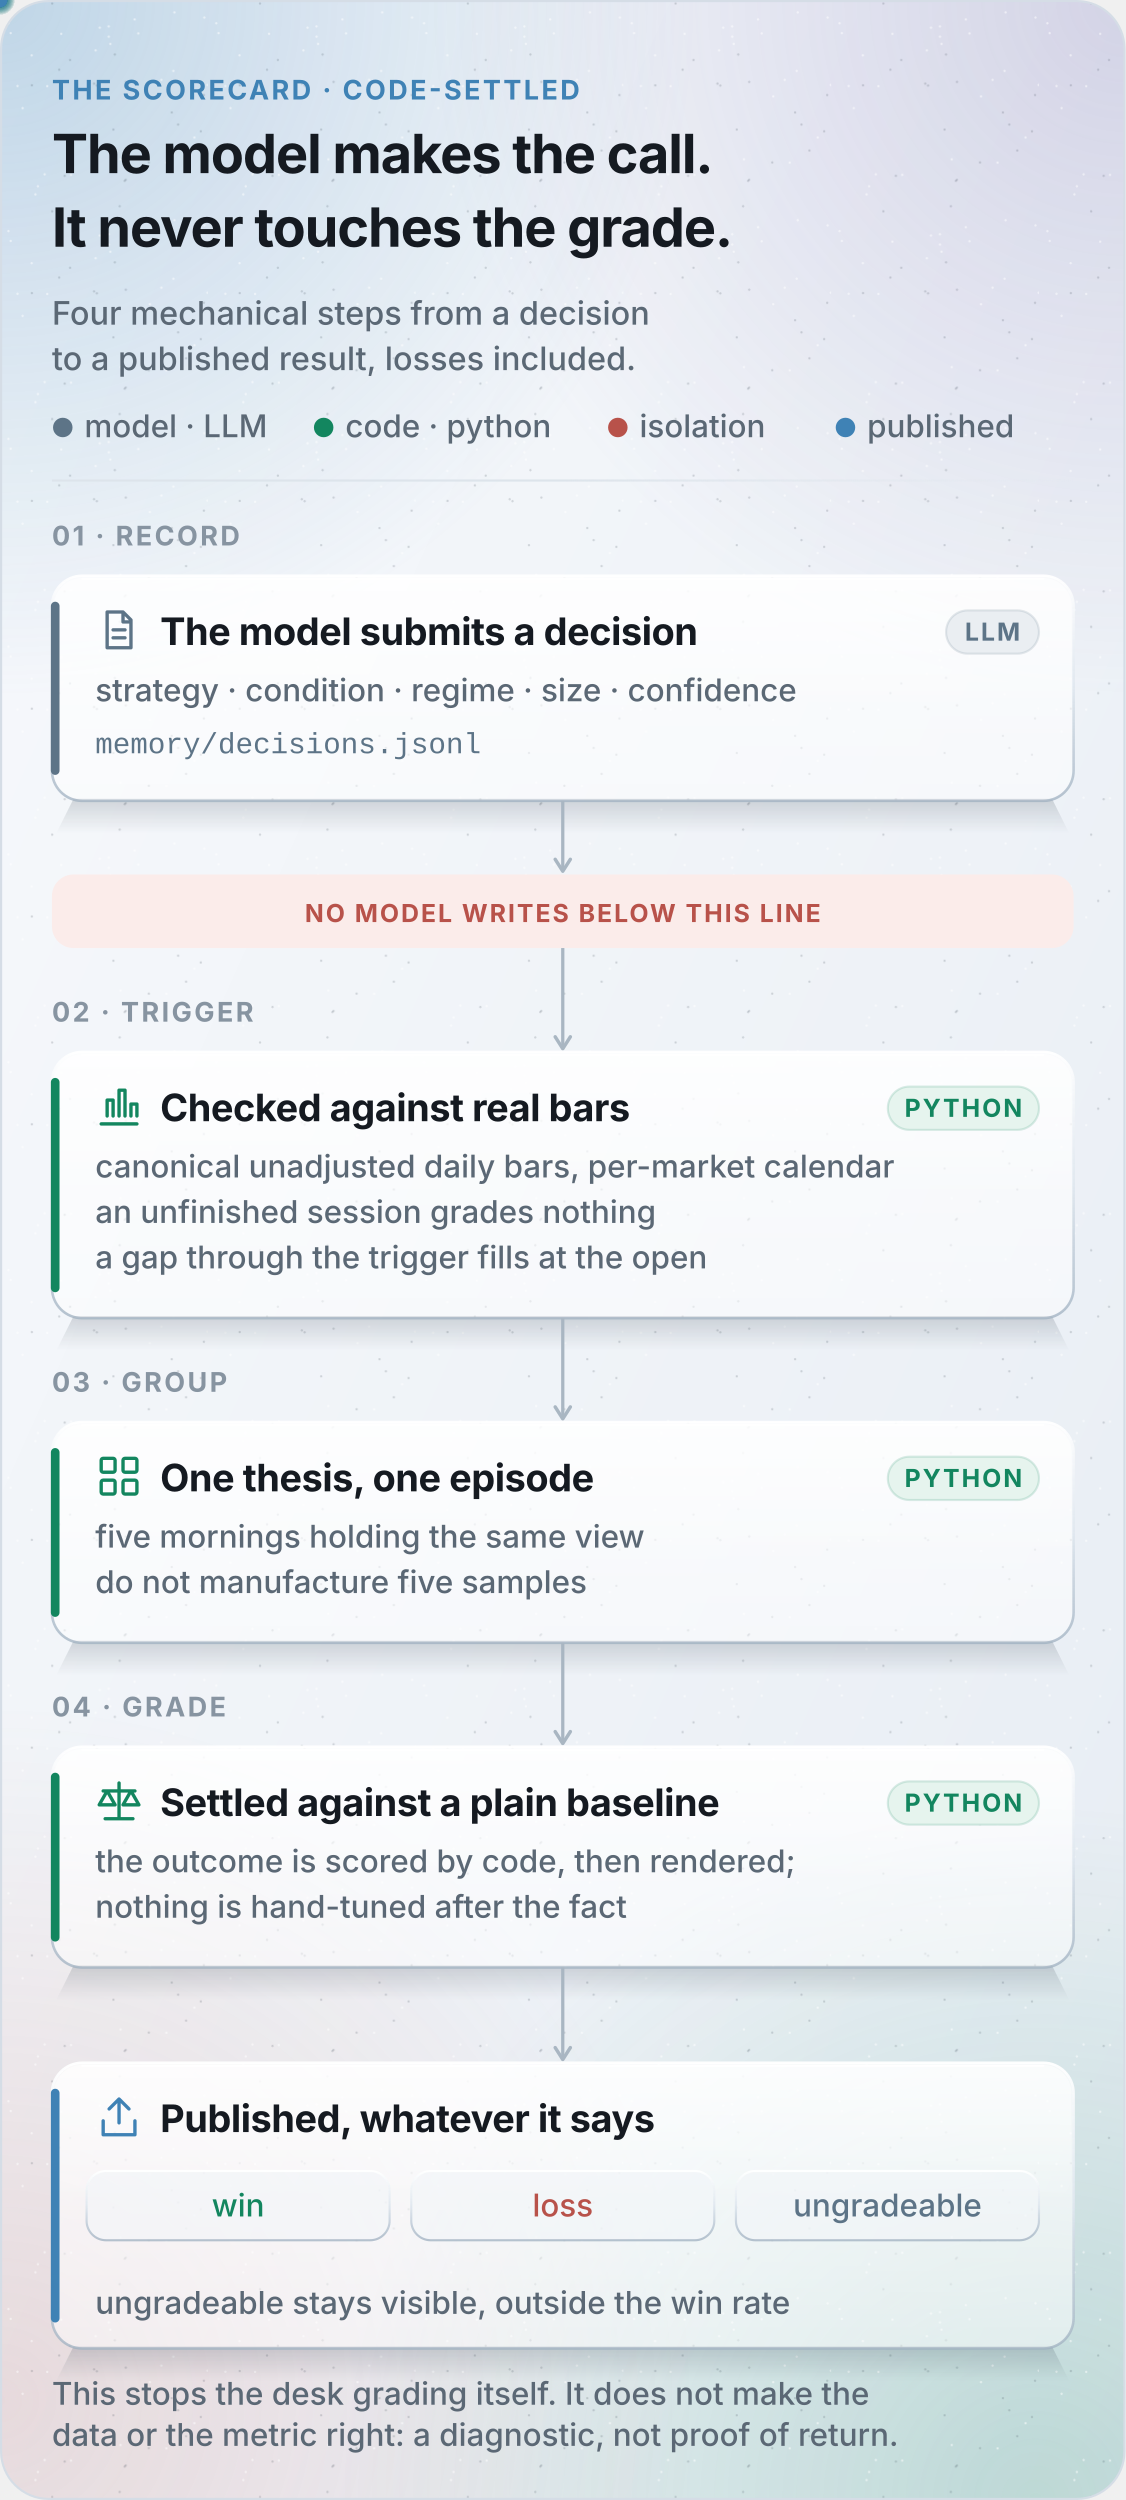
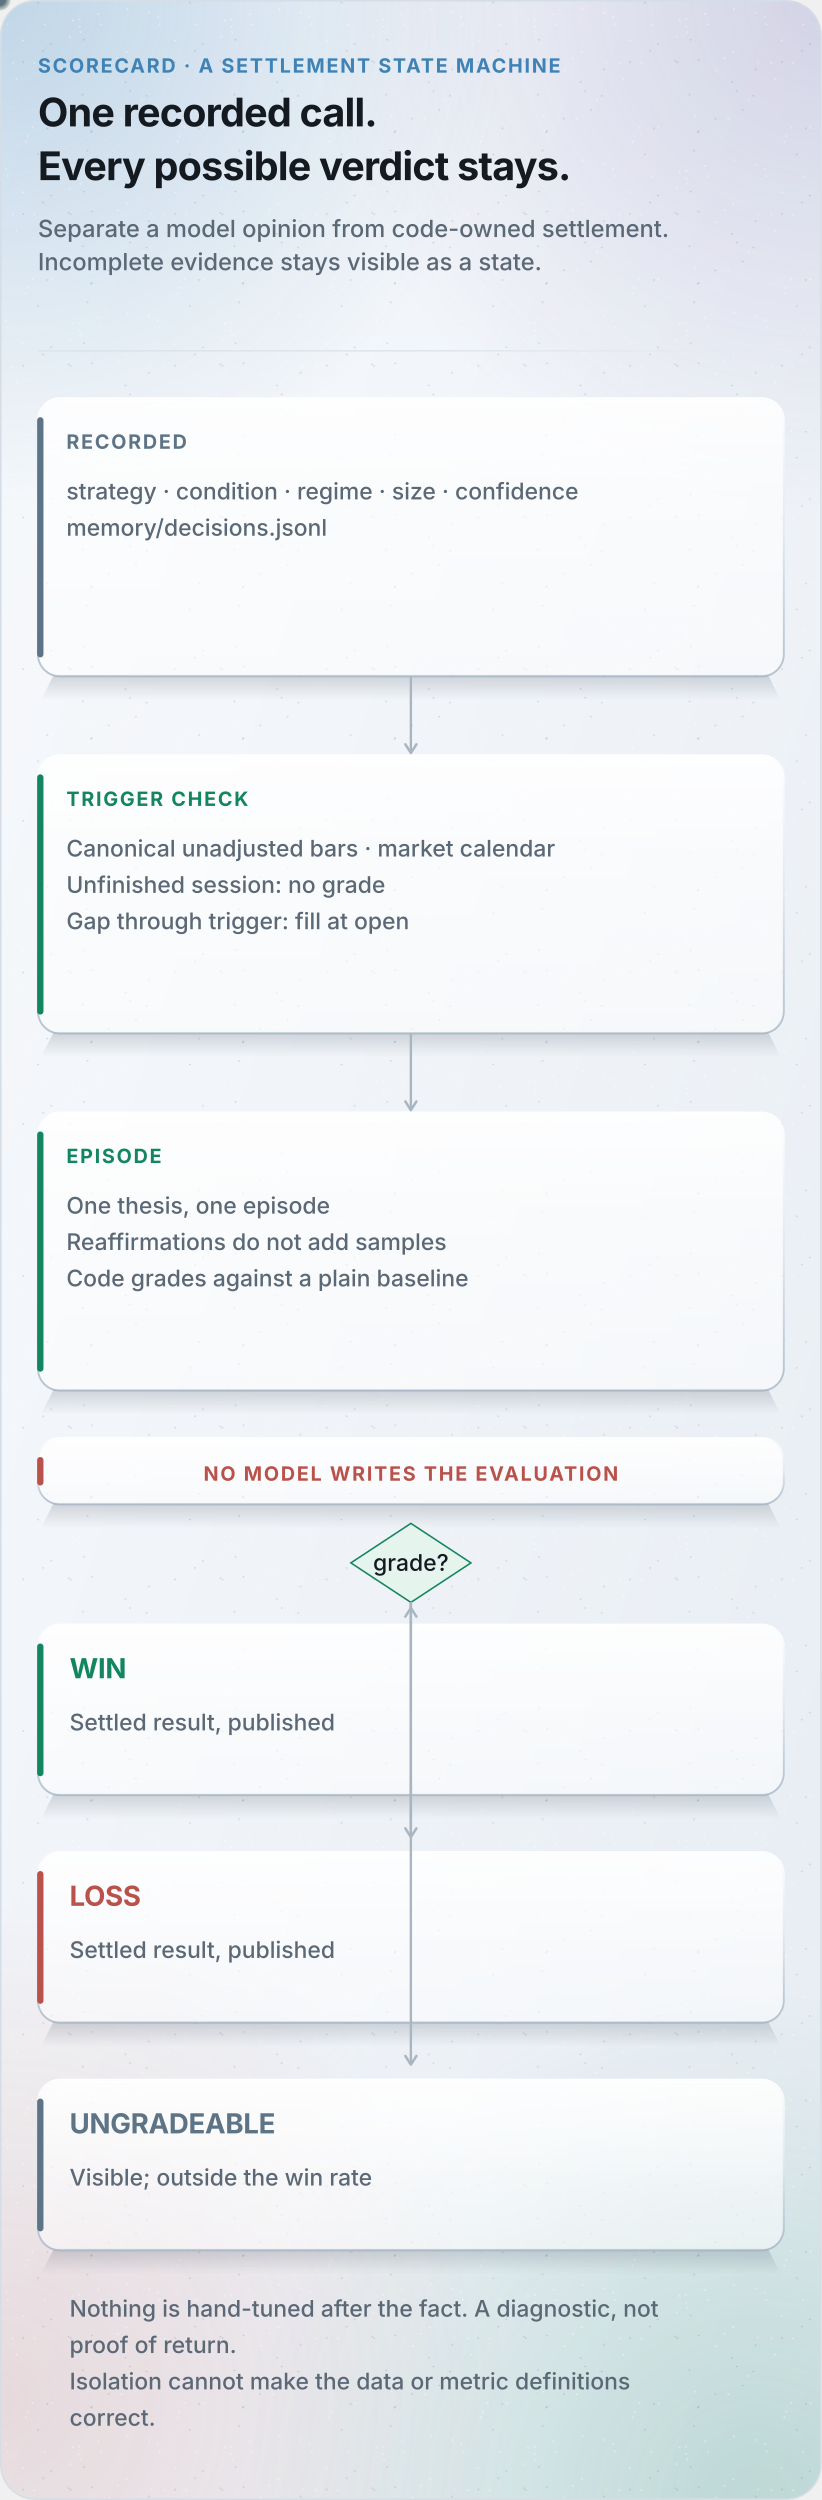
- <svg xmlns="http://www.w3.org/2000/svg" xmlns:xlink="http://www.w3.org/1999/xlink" width="520" height="1155" viewBox="0 0 520 1155" role="img" aria-labelledby="title desc">
+ <svg xmlns="http://www.w3.org/2000/svg" xmlns:xlink="http://www.w3.org/1999/xlink" width="520" height="1582" viewBox="0 0 520 1582" role="img" aria-labelledby="title desc">
  <defs>
    <linearGradient id="page" x1="0" y1="0" x2="1" y2="1">
      <stop offset="0" stop-color="#f7f9fc" />
      <stop offset=".6" stop-color="#eef2f7" />
      <stop offset="1" stop-color="#e6ecf3" />
    </linearGradient>
    <radialGradient id="field-blue" cx="0" cy="0" r="322.4" gradientUnits="userSpaceOnUse">
      <stop offset="0" stop-color="#3f82b5" stop-opacity="0.3" />
      <stop offset="1" stop-color="#3f82b5" stop-opacity="0" />
    </radialGradient>
    <radialGradient id="field-violet" cx="520" cy="0" r="322.4" gradientUnits="userSpaceOnUse">
      <stop offset="0" stop-color="#6f64a8" stop-opacity="0.22" />
      <stop offset="1" stop-color="#6f64a8" stop-opacity="0" />
    </radialGradient>
-     <radialGradient id="field-green" cx="478.4" cy="1155" r="322.4" gradientUnits="userSpaceOnUse">
+     <radialGradient id="field-green" cx="478.4" cy="1582" r="322.4" gradientUnits="userSpaceOnUse">
      <stop offset="0" stop-color="#13865f" stop-opacity="0.2" />
      <stop offset="1" stop-color="#13865f" stop-opacity="0" />
    </radialGradient>
-     <radialGradient id="field-warm" cx="0" cy="1108.8" r="322.4" gradientUnits="userSpaceOnUse">
+     <radialGradient id="field-warm" cx="0" cy="1518.72" r="322.4" gradientUnits="userSpaceOnUse">
      <stop offset="0" stop-color="#b8524a" stop-opacity="0.16" />
      <stop offset="1" stop-color="#b8524a" stop-opacity="0" />
    </radialGradient>
    <pattern id="grain" width="96" height="96" patternUnits="userSpaceOnUse">
      <circle cx="32.83" cy="80.8" r=".55" fill="#ffffff" fill-opacity=".5" />
      <circle cx="21.85" cy="39.82" r=".55" fill="#ffffff" fill-opacity=".5" />
      <circle cx="29.91" cy="81.24" r=".55" fill="#22303c" fill-opacity=".16" />
      <circle cx="44.21" cy="23.3" r=".55" fill="#ffffff" fill-opacity=".5" />
      <circle cx="94.19" cy="43.92" r=".55" fill="#22303c" fill-opacity=".16" />
      <circle cx="14.73" cy="39.42" r=".55" fill="#22303c" fill-opacity=".16" />
      <circle cx="32.39" cy="27.72" r=".55" fill="#22303c" fill-opacity=".16" />
      <circle cx="44.77" cy="39.54" r=".55" fill="#22303c" fill-opacity=".16" />
      <circle cx="55.71" cy="73.6" r=".55" fill="#ffffff" fill-opacity=".5" />
      <circle cx="80.57" cy="5.74" r=".55" fill="#ffffff" fill-opacity=".5" />
      <circle cx="74.55" cy="36.92" r=".55" fill="#ffffff" fill-opacity=".5" />
      <circle cx="58.13" cy="37.86" r=".55" fill="#22303c" fill-opacity=".16" />
      <circle cx="53.07" cy="25.2" r=".55" fill="#22303c" fill-opacity=".16" />
      <circle cx="27.37" cy="32.22" r=".55" fill="#22303c" fill-opacity=".16" />
      <circle cx="10.47" cy="49.96" r=".55" fill="#ffffff" fill-opacity=".5" />
      <circle cx="24.13" cy="1.62" r=".55" fill="#22303c" fill-opacity=".16" />
      <circle cx="58.11" cy="83.04" r=".55" fill="#22303c" fill-opacity=".16" />
      <circle cx="50.97" cy="20.3" r=".55" fill="#ffffff" fill-opacity=".5" />
      <circle cx="28.31" cy="15.64" r=".55" fill="#ffffff" fill-opacity=".5" />
      <circle cx="82.29" cy="57.54" r=".55" fill="#22303c" fill-opacity=".16" />
      <circle cx="8.11" cy="39.76" r=".55" fill="#ffffff" fill-opacity=".5" />
      <circle cx="50.25" cy="12.22" r=".55" fill="#ffffff" fill-opacity=".5" />
      <circle cx="3.91" cy="10.76" r=".55" fill="#ffffff" fill-opacity=".5" />
      <circle cx="68.77" cy="75.06" r=".55" fill="#22303c" fill-opacity=".16" />
      <circle cx="50.27" cy="16.96" r=".55" fill="#ffffff" fill-opacity=".5" />
      <circle cx="17.53" cy="86.06" r=".55" fill="#ffffff" fill-opacity=".5" />
      <circle cx="79.35" cy="51.96" r=".55" fill="#22303c" fill-opacity=".16" />
      <circle cx="85.97" cy="69.54" r=".55" fill="#22303c" fill-opacity=".16" />
      <circle cx="55.31" cy="95.28" r=".55" fill="#22303c" fill-opacity=".16" />
      <circle cx="20.65" cy="80.54" r=".55" fill="#ffffff" fill-opacity=".5" />
      <circle cx="52.39" cy="59.88" r=".55" fill="#22303c" fill-opacity=".16" />
      <circle cx="62.21" cy="8.98" r=".55" fill="#ffffff" fill-opacity=".5" />
      <circle cx="89.79" cy="63.52" r=".55" fill="#ffffff" fill-opacity=".5" />
      <circle cx="80.09" cy="32.78" r=".55" fill="#ffffff" fill-opacity=".5" />
      <circle cx="4.95" cy="15.32" r=".55" fill="#ffffff" fill-opacity=".5" />
      <circle cx="76.85" cy="75.14" r=".55" fill="#ffffff" fill-opacity=".5" />
      <circle cx="69.23" cy="44.56" r=".55" fill="#ffffff" fill-opacity=".5" />
      <circle cx="57.61" cy="83.58" r=".55" fill="#22303c" fill-opacity=".16" />
      <circle cx="16.39" cy="89.8" r=".55" fill="#ffffff" fill-opacity=".5" />
      <circle cx="92.77" cy="60.66" r=".55" fill="#22303c" fill-opacity=".16" />
      <circle cx="46.11" cy="12.8" r=".55" fill="#ffffff" fill-opacity=".5" />
      <circle cx="14.65" cy="25.58" r=".55" fill="#ffffff" fill-opacity=".5" />
      <circle cx="94.39" cy="8.12" r=".55" fill="#ffffff" fill-opacity=".5" />
      <circle cx="63.89" cy="15.46" r=".55" fill="#ffffff" fill-opacity=".5" />
      <circle cx="43.47" cy="38.64" r=".55" fill="#22303c" fill-opacity=".16" />
      <circle cx="95.85" cy="39.26" r=".55" fill="#ffffff" fill-opacity=".5" />
    </pattern>
    <linearGradient id="glass" x1="0" y1="0" x2="0" y2="1">
      <stop offset="0" stop-color="#ffffff" stop-opacity=".74" />
      <stop offset="1" stop-color="#ffffff" stop-opacity=".48" />
    </linearGradient>
    <linearGradient id="glass-blue" x1="0" y1="0" x2="0" y2="1">
      <stop offset="0" stop-color="#e8f1f8" stop-opacity=".88" />
      <stop offset="1" stop-color="#e8f1f8" stop-opacity=".60" />
    </linearGradient>
    <linearGradient id="glass-green" x1="0" y1="0" x2="0" y2="1">
      <stop offset="0" stop-color="#e6f4ee" stop-opacity=".88" />
      <stop offset="1" stop-color="#e6f4ee" stop-opacity=".60" />
    </linearGradient>
    <linearGradient id="glass-warm" x1="0" y1="0" x2="0" y2="1">
      <stop offset="0" stop-color="#fbecea" stop-opacity=".88" />
      <stop offset="1" stop-color="#fbecea" stop-opacity=".60" />
    </linearGradient>
    <linearGradient id="glass-slate" x1="0" y1="0" x2="0" y2="1">
      <stop offset="0" stop-color="#eaeef2" stop-opacity=".88" />
      <stop offset="1" stop-color="#eaeef2" stop-opacity=".60" />
    </linearGradient>
    <linearGradient id="glass-violet" x1="0" y1="0" x2="0" y2="1">
      <stop offset="0" stop-color="#efedf7" stop-opacity=".88" />
      <stop offset="1" stop-color="#efedf7" stop-opacity=".60" />
    </linearGradient>
    <linearGradient id="sheen" x1="0" y1="0" x2="0" y2="1">
      <stop offset="0" stop-color="#ffffff" stop-opacity=".55" />
      <stop offset="1" stop-color="#ffffff" stop-opacity="0" />
    </linearGradient>
    <linearGradient id="rim" x1="0" y1="0" x2="0" y2="1">
      <stop offset="0" stop-color="#ffffff" stop-opacity=".95" />
      <stop offset=".5" stop-color="#dfe7ef" stop-opacity=".9" />
      <stop offset="1" stop-color="#9fb0c0" stop-opacity=".75" />
    </linearGradient>
    <linearGradient id="lift" x1="0" y1="0" x2="0" y2="1">
      <stop offset="0" stop-color="#1c2b3a" stop-opacity=".17" />
      <stop offset="1" stop-color="#1c2b3a" stop-opacity="0" />
    </linearGradient>
    <linearGradient id="rule" x1="24" y1="0" x2="496" y2="0" gradientUnits="userSpaceOnUse">
      <stop offset=".5" stop-color="#dde4eb" />
      <stop offset="1" stop-color="#dde4eb" stop-opacity="0" />
    </linearGradient>
    <radialGradient id="glow-blue">
      <stop offset=".4" stop-color="#3f82b5" stop-opacity=".36" />
      <stop offset=".72" stop-color="#3f82b5" stop-opacity=".14" />
      <stop offset="1" stop-color="#3f82b5" stop-opacity="0" />
    </radialGradient>
    <radialGradient id="glow-green">
      <stop offset=".4" stop-color="#13865f" stop-opacity=".36" />
      <stop offset=".72" stop-color="#13865f" stop-opacity=".14" />
      <stop offset="1" stop-color="#13865f" stop-opacity="0" />
    </radialGradient>
    <radialGradient id="glow-warm">
      <stop offset=".4" stop-color="#b8524a" stop-opacity=".36" />
      <stop offset=".72" stop-color="#b8524a" stop-opacity=".14" />
      <stop offset="1" stop-color="#b8524a" stop-opacity="0" />
    </radialGradient>
    <radialGradient id="glow-slate">
      <stop offset=".4" stop-color="#5d7487" stop-opacity=".36" />
      <stop offset=".72" stop-color="#5d7487" stop-opacity=".14" />
      <stop offset="1" stop-color="#5d7487" stop-opacity="0" />
    </radialGradient>
    <radialGradient id="glow-violet">
      <stop offset=".4" stop-color="#6f64a8" stop-opacity=".36" />
      <stop offset=".72" stop-color="#6f64a8" stop-opacity=".14" />
      <stop offset="1" stop-color="#6f64a8" stop-opacity="0" />
    </radialGradient>
    <marker id="arr" markerWidth="10" markerHeight="10" refX="6" refY="5" orient="auto" markerUnits="userSpaceOnUse">
      <path d="M1 1.5L6.5 5L1 8.5" fill="none" stroke="#a9b6c2" stroke-width="1.6" stroke-linecap="round" stroke-linejoin="round" />
    </marker>
    <style>text{font-family:-apple-system,BlinkMacSystemFont,"SF Pro Text","Segoe UI",Inter,Roboto,"Helvetica Neue",Arial,sans-serif}.kick{font-size:12.5px;font-weight:700}.title{font-size:25px;font-weight:750}.sub{font-size:15px;font-weight:450}.h{font-size:17.5px;font-weight:700}.b{font-size:15px;font-weight:450}.m{font-size:14.5px;font-weight:450}.code{font-size:13.5px;font-weight:500}.tag{font-size:11.5px;font-weight:700}.kick{letter-spacing:1.1px}.title{letter-spacing:-.5px}.h{letter-spacing:-.2px}.tag{letter-spacing:.9px}.code{font-family:ui-monospace,SFMono-Regular,Menlo,Consolas,"Liberation Mono",monospace}.breathe{animation:breathe 2.4s ease-in-out infinite}@keyframes breathe{50%{opacity:.35}}@media (prefers-reduced-motion:reduce){.pulse{display:none}.breathe,.sweep{animation:none}}</style>
  </defs>
-   <rect x=".5" y=".5" width="519" height="1154" rx="22" fill="url(#page)" />
-   <rect x=".5" y=".5" width="519" height="1154" rx="22" fill="url(#field-blue)" />
-   <rect x=".5" y=".5" width="519" height="1154" rx="22" fill="url(#field-violet)" />
-   <rect x=".5" y=".5" width="519" height="1154" rx="22" fill="url(#field-green)" />
-   <rect x=".5" y=".5" width="519" height="1154" rx="22" fill="url(#field-warm)" />
-   <rect x=".5" y=".5" width="519" height="1154" rx="22" fill="url(#grain)" stroke="#d5dde6" />
+   <rect x=".5" y=".5" width="519" height="1581" rx="22" fill="url(#page)" />
+   <rect x=".5" y=".5" width="519" height="1581" rx="22" fill="url(#field-blue)" />
+   <rect x=".5" y=".5" width="519" height="1581" rx="22" fill="url(#field-violet)" />
+   <rect x=".5" y=".5" width="519" height="1581" rx="22" fill="url(#field-green)" />
+   <rect x=".5" y=".5" width="519" height="1581" rx="22" fill="url(#field-warm)" />
+   <rect x=".5" y=".5" width="519" height="1581" rx="22" fill="url(#grain)" stroke="#d5dde6" />
  <text x="24" y="46" class="kick">
-     <tspan fill="#3f82b5">THE SCORECARD · CODE-SETTLED</tspan>
+     <tspan fill="#3f82b5">SCORECARD · A SETTLEMENT STATE MACHINE</tspan>
  </text>
  <text x="24" y="80" class="title">
-     <tspan fill="#151a21">The model makes the call.</tspan>
+     <tspan fill="#151a21">One recorded call.</tspan>
  </text>
  <text x="24" y="114" class="title">
-     <tspan fill="#151a21">It never touches the grade.</tspan>
+     <tspan fill="#151a21">Every possible verdict stays.</tspan>
  </text>
  <text x="24" y="150" class="sub">
-     <tspan fill="#5b6875">Four mechanical steps from a decision</tspan>
+     <tspan fill="#5b6875">Separate a model opinion from code-owned settlement.</tspan>
  </text>
  <text x="24" y="171" class="sub">
-     <tspan fill="#5b6875">to a published result, losses included.</tspan>
-   </text>
-   <circle cx="29" cy="197.5" r="4.5" fill="#5d7487" />
-   <text x="39" y="202" class="m">
-     <tspan fill="#5b6875">model · LLM</tspan>
-   </text>
-   <circle cx="149.535" cy="197.5" r="4.5" fill="#13865f" />
-   <text x="159.535" y="202" class="m">
-     <tspan fill="#5b6875">code · python</tspan>
-   </text>
-   <circle cx="285.44" cy="197.5" r="4.5" fill="#b8524a" />
-   <text x="295.44" y="202" class="m">
-     <tspan fill="#5b6875">isolation</tspan>
-   </text>
-   <circle cx="390.605" cy="197.5" r="4.5" fill="#3f82b5" />
-   <text x="400.605" y="202" class="m">
-     <tspan fill="#5b6875">published</tspan>
+     <tspan fill="#5b6875">Incomplete evidence stays visible as a state.</tspan>
  </text>
  <path d="M24 222H496" stroke="url(#rule)" />
-   <text x="24" y="252" class="kick">
-     <tspan fill="#8794a1">01 · RECORD</tspan>
-   </text>
-   <path d="M34 369H486L494 385H26Z" fill="url(#lift)" />
-   <rect x="24" y="266" width="472" height="104" rx="14" fill="url(#glass)" stroke="url(#rim)" stroke-width="1.2" />
-   <rect class="sheen" x="25" y="267" width="470" height="64" rx="13" fill="url(#sheen)" />
-   <path d="M38 267.4H482" stroke="#ffffff" stroke-opacity=".95" stroke-linecap="round" />
-   <path d="M25.5 280V356" stroke="#5d7487" stroke-width="4" stroke-linecap="round" />
-   <g class="hero-icon" data-icon="filing" transform="translate(44 280) scale(0.916667)" fill="none" stroke="#5d7487" stroke-width="1.7" stroke-linecap="round" stroke-linejoin="round" aria-hidden="true">
-     <path d="M6 3h8l4 4v14H6ZM14 3v5h4M9 12h6m-6 4h6" />
-   </g>
-   <text x="74" y="298" class="h">
-     <tspan fill="#151a21">The model submits a decision</tspan>
-   </text>
-   <rect x="437.09" y="282" width="42.91" height="20" rx="10" fill="#eaeef2" stroke="#5d7487" stroke-opacity=".16" />
-   <text x="458.545" y="296" class="tag" text-anchor="middle">
-     <tspan fill="#5d7487">LLM</tspan>
-   </text>
-   <text x="44" y="324" class="m">
+   <path d="M34 427H486L494 443H26Z" fill="url(#lift)" />
+   <rect x="24" y="252" width="472" height="176" rx="14" fill="url(#glass)" stroke="url(#rim)" stroke-width="1.2" />
+   <rect class="sheen" x="25" y="253" width="470" height="64" rx="13" fill="url(#sheen)" />
+   <path d="M38 253.4H482" stroke="#ffffff" stroke-opacity=".95" stroke-linecap="round" />
+   <path d="M25.5 266V414" stroke="#5d7487" stroke-width="4" stroke-linecap="round" />
+   <text x="42" y="284" class="kick">
+     <tspan fill="#5d7487">RECORDED</tspan>
+   </text>
+   <text x="42" y="316" class="m">
    <tspan fill="#5b6875">strategy · condition · regime · size · confidence</tspan>
  </text>
-   <text x="44" y="348" class="code">
-     <tspan fill="#5d7487">memory/decisions.jsonl</tspan>
-   </text>
-   <path id="w1" d="M260 370V402" fill="none" stroke="#a9b6c2" stroke-width="1.5" marker-end="url(#arr)" />
-   <circle class="pulse" r="7" fill="url(#glow-slate)">
+   <text x="42" y="339" class="m">
+     <tspan fill="#5b6875">memory/decisions.jsonl</tspan>
+   </text>
+   <path d="M34 653H486L494 669H26Z" fill="url(#lift)" />
+   <rect x="24" y="478" width="472" height="176" rx="14" fill="url(#glass)" stroke="url(#rim)" stroke-width="1.2" />
+   <rect class="sheen" x="25" y="479" width="470" height="64" rx="13" fill="url(#sheen)" />
+   <path d="M38 479.4H482" stroke="#ffffff" stroke-opacity=".95" stroke-linecap="round" />
+   <path d="M25.5 492V640" stroke="#13865f" stroke-width="4" stroke-linecap="round" />
+   <text x="42" y="510" class="kick">
+     <tspan fill="#13865f">TRIGGER CHECK</tspan>
+   </text>
+   <text x="42" y="542" class="m">
+     <tspan fill="#5b6875">Canonical unadjusted bars · market calendar</tspan>
+   </text>
+   <text x="42" y="565" class="m">
+     <tspan fill="#5b6875">Unfinished session: no grade</tspan>
+   </text>
+   <text x="42" y="588" class="m">
+     <tspan fill="#5b6875">Gap through trigger: fill at open</tspan>
+   </text>
+   <path id="w1" d="M260 428V476" fill="none" stroke="#a9b6c2" stroke-width="1.5" marker-end="url(#arr)" />
+   <circle class="pulse" r="7" fill="url(#glow-green)">
    <animateMotion dur="2.2s" begin="0.00s" repeatCount="indefinite" keyPoints="0;1" keyTimes="0;1" calcMode="spline" keySplines=".45 0 .55 1">
      <mpath href="#w1" xlink:href="#w1" />
    </animateMotion>
  </circle>
-   <circle class="pulse" r="3.4" fill="#5d7487">
+   <circle class="pulse" r="3.4" fill="#13865f">
    <animateMotion dur="2.2s" begin="0.00s" repeatCount="indefinite" keyPoints="0;1" keyTimes="0;1" calcMode="spline" keySplines=".45 0 .55 1">
      <mpath href="#w1" xlink:href="#w1" />
    </animateMotion>
  </circle>
-   <rect x="24" y="404" width="472" height="34" rx="10" fill="#fbecea" />
-   <text x="260" y="426" class="tag" text-anchor="middle">
-     <tspan fill="#b8524a">NO MODEL WRITES BELOW THIS LINE</tspan>
-   </text>
-   <path id="w2" d="M260 438V484" fill="none" stroke="#a9b6c2" stroke-width="1.5" marker-end="url(#arr)" />
-   <circle class="pulse" r="7" fill="url(#glow-green)">
-     <animateMotion dur="2.2s" begin="-0.40s" repeatCount="indefinite" keyPoints="0;1" keyTimes="0;1" calcMode="spline" keySplines=".45 0 .55 1">
-       <mpath href="#w2" xlink:href="#w2" />
-     </animateMotion>
-   </circle>
-   <circle class="pulse" r="3.4" fill="#13865f">
-     <animateMotion dur="2.2s" begin="-0.40s" repeatCount="indefinite" keyPoints="0;1" keyTimes="0;1" calcMode="spline" keySplines=".45 0 .55 1">
-       <mpath href="#w2" xlink:href="#w2" />
-     </animateMotion>
-   </circle>
-   <text x="24" y="472" class="kick">
-     <tspan fill="#8794a1">02 · TRIGGER</tspan>
-   </text>
-   <path d="M34 608H486L494 624H26Z" fill="url(#lift)" />
-   <rect x="24" y="486" width="472" height="123" rx="14" fill="url(#glass)" stroke="url(#rim)" stroke-width="1.2" />
-   <rect class="sheen" x="25" y="487" width="470" height="64" rx="13" fill="url(#sheen)" />
-   <path d="M38 487.4H482" stroke="#ffffff" stroke-opacity=".95" stroke-linecap="round" />
-   <path d="M25.5 500V595" stroke="#13865f" stroke-width="4" stroke-linecap="round" />
-   <g class="hero-icon" data-icon="bars" transform="translate(44 500) scale(0.916667)" fill="none" stroke="#13865f" stroke-width="1.7" stroke-linecap="round" stroke-linejoin="round" aria-hidden="true">
-     <path d="M3 21h18M6 17V9h3v8m3 0V4h3v13m3 0v-6h3v6" />
-   </g>
-   <text x="74" y="518" class="h">
-     <tspan fill="#151a21">Checked against real bars</tspan>
-   </text>
-   <rect x="410.18" y="502" width="69.82" height="20" rx="10" fill="#e6f4ee" stroke="#13865f" stroke-opacity=".16" />
-   <text x="445.09" y="516" class="tag" text-anchor="middle">
-     <tspan fill="#13865f">PYTHON</tspan>
-   </text>
-   <text x="44" y="544" class="m">
-     <tspan fill="#5b6875">canonical unadjusted daily bars, per-market calendar</tspan>
-   </text>
-   <text x="44" y="565" class="m">
-     <tspan fill="#5b6875">an unfinished session grades nothing</tspan>
-   </text>
-   <text x="44" y="586" class="m">
-     <tspan fill="#5b6875">a gap through the trigger fills at the open</tspan>
-   </text>
-   <path id="w3" d="M260 609V655" fill="none" stroke="#a9b6c2" stroke-width="1.5" marker-end="url(#arr)" />
+   <path d="M34 879H486L494 895H26Z" fill="url(#lift)" />
+   <rect x="24" y="704" width="472" height="176" rx="14" fill="url(#glass)" stroke="url(#rim)" stroke-width="1.2" />
+   <rect class="sheen" x="25" y="705" width="470" height="64" rx="13" fill="url(#sheen)" />
+   <path d="M38 705.4H482" stroke="#ffffff" stroke-opacity=".95" stroke-linecap="round" />
+   <path d="M25.5 718V866" stroke="#13865f" stroke-width="4" stroke-linecap="round" />
+   <text x="42" y="736" class="kick">
+     <tspan fill="#13865f">EPISODE</tspan>
+   </text>
+   <text x="42" y="768" class="m">
+     <tspan fill="#5b6875">One thesis, one episode</tspan>
+   </text>
+   <text x="42" y="791" class="m">
+     <tspan fill="#5b6875">Reaffirmations do not add samples</tspan>
+   </text>
+   <text x="42" y="814" class="m">
+     <tspan fill="#5b6875">Code grades against a plain baseline</tspan>
+   </text>
+   <path id="w2" d="M260 654V702" fill="none" stroke="#a9b6c2" stroke-width="1.5" marker-end="url(#arr)" />
  <circle class="pulse" r="7" fill="url(#glow-green)">
    <animateMotion dur="2.2s" begin="0.00s" repeatCount="indefinite" keyPoints="0;1" keyTimes="0;1" calcMode="spline" keySplines=".45 0 .55 1">
-       <mpath href="#w3" xlink:href="#w3" />
+       <mpath href="#w2" xlink:href="#w2" />
    </animateMotion>
  </circle>
  <circle class="pulse" r="3.4" fill="#13865f">
    <animateMotion dur="2.2s" begin="0.00s" repeatCount="indefinite" keyPoints="0;1" keyTimes="0;1" calcMode="spline" keySplines=".45 0 .55 1">
+       <mpath href="#w2" xlink:href="#w2" />
+     </animateMotion>
+   </circle>
+   <path d="M34 951H486L494 967H26Z" fill="url(#lift)" />
+   <rect x="24" y="910" width="472" height="42" rx="14" fill="url(#glass)" stroke="url(#rim)" stroke-width="1.2" />
+   <rect class="sheen" x="25" y="911" width="470" height="40" rx="13" fill="url(#sheen)" />
+   <path d="M38 911.4H482" stroke="#ffffff" stroke-opacity=".95" stroke-linecap="round" />
+   <path d="M25.5 924V938" stroke="#b8524a" stroke-width="4" stroke-linecap="round" />
+   <text x="260" y="937" class="kick" text-anchor="middle">
+     <tspan fill="#b8524a">NO MODEL WRITES THE EVALUATION</tspan>
+   </text>
+   <path d="M260.0 964L298.0 989L260.0 1014L222.0 989Z" fill="#e6f4ee" stroke="#13865f" />
+   <text x="260" y="994" class="m" text-anchor="middle">
+     <tspan fill="#151a21">grade?</tspan>
+   </text>
+   <path id="w3" d="M260 1014C260 1021 260 1021 260 1018" fill="none" stroke="#a9b6c2" stroke-width="1.5" marker-end="url(#arr)" />
+   <circle class="pulse" r="7" fill="url(#glow-green)">
+     <animateMotion dur="2.2s" begin="-0.00s" repeatCount="indefinite" keyPoints="0;1" keyTimes="0;1" calcMode="spline" keySplines=".45 0 .55 1">
      <mpath href="#w3" xlink:href="#w3" />
    </animateMotion>
  </circle>
-   <text x="24" y="643" class="kick">
-     <tspan fill="#8794a1">03 · GROUP</tspan>
-   </text>
-   <path d="M34 758H486L494 774H26Z" fill="url(#lift)" />
-   <rect x="24" y="657" width="472" height="102" rx="14" fill="url(#glass)" stroke="url(#rim)" stroke-width="1.2" />
-   <rect class="sheen" x="25" y="658" width="470" height="64" rx="13" fill="url(#sheen)" />
-   <path d="M38 658.4H482" stroke="#ffffff" stroke-opacity=".95" stroke-linecap="round" />
-   <path d="M25.5 671V745" stroke="#13865f" stroke-width="4" stroke-linecap="round" />
-   <g class="hero-icon" data-icon="sector" transform="translate(44 671) scale(0.916667)" fill="none" stroke="#13865f" stroke-width="1.7" stroke-linecap="round" stroke-linejoin="round" aria-hidden="true">
-     <rect x="3" y="3" width="7" height="7" rx="1" />
-     <rect x="14" y="3" width="7" height="7" rx="1" />
-     <rect x="3" y="14" width="7" height="7" rx="1" />
-     <rect x="14" y="14" width="7" height="7" rx="1" />
-   </g>
-   <text x="74" y="689" class="h">
-     <tspan fill="#151a21">One thesis, one episode</tspan>
-   </text>
-   <rect x="410.18" y="673" width="69.82" height="20" rx="10" fill="#e6f4ee" stroke="#13865f" stroke-opacity=".16" />
-   <text x="445.09" y="687" class="tag" text-anchor="middle">
-     <tspan fill="#13865f">PYTHON</tspan>
-   </text>
-   <text x="44" y="715" class="m">
-     <tspan fill="#5b6875">five mornings holding the same view</tspan>
-   </text>
-   <text x="44" y="736" class="m">
-     <tspan fill="#5b6875">do not manufacture five samples</tspan>
-   </text>
-   <path id="w4" d="M260 759V805" fill="none" stroke="#a9b6c2" stroke-width="1.5" marker-end="url(#arr)" />
-   <circle class="pulse" r="7" fill="url(#glow-green)">
-     <animateMotion dur="2.2s" begin="-0.40s" repeatCount="indefinite" keyPoints="0;1" keyTimes="0;1" calcMode="spline" keySplines=".45 0 .55 1">
+   <circle class="pulse" r="3.4" fill="#13865f">
+     <animateMotion dur="2.2s" begin="-0.00s" repeatCount="indefinite" keyPoints="0;1" keyTimes="0;1" calcMode="spline" keySplines=".45 0 .55 1">
+       <mpath href="#w3" xlink:href="#w3" />
+     </animateMotion>
+   </circle>
+   <path d="M34 1135H486L494 1151H26Z" fill="url(#lift)" />
+   <rect x="24" y="1028" width="472" height="108" rx="14" fill="url(#glass)" stroke="url(#rim)" stroke-width="1.2" />
+   <rect class="sheen" x="25" y="1029" width="470" height="64" rx="13" fill="url(#sheen)" />
+   <path d="M38 1029.4H482" stroke="#ffffff" stroke-opacity=".95" stroke-linecap="round" />
+   <path d="M25.5 1042V1122" stroke="#13865f" stroke-width="4" stroke-linecap="round" />
+   <text x="44" y="1062" class="h">
+     <tspan fill="#13865f">WIN</tspan>
+   </text>
+   <text x="44" y="1095" class="m">
+     <tspan fill="#5b6875">Settled result, published</tspan>
+   </text>
+   <path id="w4" d="M260 1014C260 1093 260 1093 260 1162" fill="none" stroke="#a9b6c2" stroke-width="1.5" marker-end="url(#arr)" />
+   <circle class="pulse" r="7" fill="url(#glow-warm)">
+     <animateMotion dur="2.2s" begin="-0.70s" repeatCount="indefinite" keyPoints="0;1" keyTimes="0;1" calcMode="spline" keySplines=".45 0 .55 1">
      <mpath href="#w4" xlink:href="#w4" />
    </animateMotion>
  </circle>
-   <circle class="pulse" r="3.4" fill="#13865f">
-     <animateMotion dur="2.2s" begin="-0.40s" repeatCount="indefinite" keyPoints="0;1" keyTimes="0;1" calcMode="spline" keySplines=".45 0 .55 1">
+   <circle class="pulse" r="3.4" fill="#b8524a">
+     <animateMotion dur="2.2s" begin="-0.70s" repeatCount="indefinite" keyPoints="0;1" keyTimes="0;1" calcMode="spline" keySplines=".45 0 .55 1">
      <mpath href="#w4" xlink:href="#w4" />
    </animateMotion>
  </circle>
-   <text x="24" y="793" class="kick">
-     <tspan fill="#8794a1">04 · GRADE</tspan>
-   </text>
-   <path d="M34 908H486L494 924H26Z" fill="url(#lift)" />
-   <rect x="24" y="807" width="472" height="102" rx="14" fill="url(#glass)" stroke="url(#rim)" stroke-width="1.2" />
-   <rect class="sheen" x="25" y="808" width="470" height="64" rx="13" fill="url(#sheen)" />
-   <path d="M38 808.4H482" stroke="#ffffff" stroke-opacity=".95" stroke-linecap="round" />
-   <path d="M25.5 821V895" stroke="#13865f" stroke-width="4" stroke-linecap="round" />
-   <g class="hero-icon" data-icon="balance" transform="translate(44 821) scale(0.916667)" fill="none" stroke="#13865f" stroke-width="1.7" stroke-linecap="round" stroke-linejoin="round" aria-hidden="true">
-     <path d="M12 3v17M5 21h14M4 7h16M6 7l-4 7h8Zm12 0-4 7h8Z" />
-   </g>
-   <text x="74" y="839" class="h">
-     <tspan fill="#151a21">Settled against a plain baseline</tspan>
-   </text>
-   <rect x="410.18" y="823" width="69.82" height="20" rx="10" fill="#e6f4ee" stroke="#13865f" stroke-opacity=".16" />
-   <text x="445.09" y="837" class="tag" text-anchor="middle">
-     <tspan fill="#13865f">PYTHON</tspan>
-   </text>
-   <text x="44" y="865" class="m">
-     <tspan fill="#5b6875">the outcome is scored by code, then rendered;</tspan>
-   </text>
-   <text x="44" y="886" class="m">
-     <tspan fill="#5b6875">nothing is hand-tuned after the fact</tspan>
-   </text>
-   <path id="w5" d="M260 909V951" fill="none" stroke="#a9b6c2" stroke-width="1.5" marker-end="url(#arr)" />
-   <circle class="pulse" r="7" fill="url(#glow-blue)">
-     <animateMotion dur="2.2s" begin="0.00s" repeatCount="indefinite" keyPoints="0;1" keyTimes="0;1" calcMode="spline" keySplines=".45 0 .55 1">
+   <path d="M34 1279H486L494 1295H26Z" fill="url(#lift)" />
+   <rect x="24" y="1172" width="472" height="108" rx="14" fill="url(#glass)" stroke="url(#rim)" stroke-width="1.2" />
+   <rect class="sheen" x="25" y="1173" width="470" height="64" rx="13" fill="url(#sheen)" />
+   <path d="M38 1173.4H482" stroke="#ffffff" stroke-opacity=".95" stroke-linecap="round" />
+   <path d="M25.5 1186V1266" stroke="#b8524a" stroke-width="4" stroke-linecap="round" />
+   <text x="44" y="1206" class="h">
+     <tspan fill="#b8524a">LOSS</tspan>
+   </text>
+   <text x="44" y="1239" class="m">
+     <tspan fill="#5b6875">Settled result, published</tspan>
+   </text>
+   <path id="w5" d="M260 1014C260 1165 260 1165 260 1306" fill="none" stroke="#a9b6c2" stroke-width="1.5" marker-end="url(#arr)" />
+   <circle class="pulse" r="7" fill="url(#glow-slate)">
+     <animateMotion dur="2.2s" begin="-1.40s" repeatCount="indefinite" keyPoints="0;1" keyTimes="0;1" calcMode="spline" keySplines=".45 0 .55 1">
      <mpath href="#w5" xlink:href="#w5" />
    </animateMotion>
  </circle>
-   <circle class="pulse" r="3.4" fill="#3f82b5">
-     <animateMotion dur="2.2s" begin="0.00s" repeatCount="indefinite" keyPoints="0;1" keyTimes="0;1" calcMode="spline" keySplines=".45 0 .55 1">
+   <circle class="pulse" r="3.4" fill="#5d7487">
+     <animateMotion dur="2.2s" begin="-1.40s" repeatCount="indefinite" keyPoints="0;1" keyTimes="0;1" calcMode="spline" keySplines=".45 0 .55 1">
      <mpath href="#w5" xlink:href="#w5" />
    </animateMotion>
  </circle>
-   <circle class="pulse" r="7" fill="url(#glow-blue)">
-     <animateMotion dur="2.2s" begin="-1.10s" repeatCount="indefinite" keyPoints="0;1" keyTimes="0;1" calcMode="spline" keySplines=".45 0 .55 1">
-       <mpath href="#w5" xlink:href="#w5" />
-     </animateMotion>
-   </circle>
-   <circle class="pulse" r="3.4" fill="#3f82b5">
-     <animateMotion dur="2.2s" begin="-1.10s" repeatCount="indefinite" keyPoints="0;1" keyTimes="0;1" calcMode="spline" keySplines=".45 0 .55 1">
-       <mpath href="#w5" xlink:href="#w5" />
-     </animateMotion>
-   </circle>
-   <path d="M34 1084H486L494 1100H26Z" fill="url(#lift)" />
-   <rect x="24" y="953" width="472" height="132" rx="14" fill="url(#glass)" stroke="url(#rim)" stroke-width="1.2" />
-   <rect class="sheen" x="25" y="954" width="470" height="64" rx="13" fill="url(#sheen)" />
-   <path d="M38 954.4H482" stroke="#ffffff" stroke-opacity=".95" stroke-linecap="round" />
-   <path d="M25.5 967V1071" stroke="#3f82b5" stroke-width="4" stroke-linecap="round" />
-   <g class="hero-icon" data-icon="publish" transform="translate(44 967) scale(0.916667)" fill="none" stroke="#3f82b5" stroke-width="1.7" stroke-linecap="round" stroke-linejoin="round" aria-hidden="true">
-     <path d="M12 15V3M7 8l5-5 5 5M4 14v7h16v-7" />
-   </g>
-   <text x="74" y="985" class="h">
-     <tspan fill="#151a21">Published, whatever it says</tspan>
-   </text>
-   <rect x="40" y="1003" width="140" height="32" rx="9" fill="#f2f5f8" fill-opacity=".62" stroke="url(#rim)" />
-   <text x="110" y="1024" class="m" text-anchor="middle">
-     <tspan fill="#13865f">win</tspan>
-   </text>
-   <rect x="190" y="1003" width="140" height="32" rx="9" fill="#f2f5f8" fill-opacity=".62" stroke="url(#rim)" />
-   <text x="260" y="1024" class="m" text-anchor="middle">
-     <tspan fill="#b8524a">loss</tspan>
-   </text>
-   <rect x="340" y="1003" width="140" height="32" rx="9" fill="#f2f5f8" fill-opacity=".62" stroke="url(#rim)" />
-   <text x="410" y="1024" class="m" text-anchor="middle">
-     <tspan fill="#5d7487">ungradeable</tspan>
-   </text>
-   <text x="44" y="1069" class="m">
-     <tspan fill="#5b6875">ungradeable stays visible, outside the win rate</tspan>
-   </text>
-   <text x="24" y="1111" class="m">
-     <tspan fill="#5b6875">This stops the desk grading itself. It does not make the</tspan>
-   </text>
-   <text x="24" y="1130" class="m">
-     <tspan fill="#5b6875">data or the metric right: a diagnostic, not proof of return.</tspan>
+   <path d="M34 1423H486L494 1439H26Z" fill="url(#lift)" />
+   <rect x="24" y="1316" width="472" height="108" rx="14" fill="url(#glass)" stroke="url(#rim)" stroke-width="1.2" />
+   <rect class="sheen" x="25" y="1317" width="470" height="64" rx="13" fill="url(#sheen)" />
+   <path d="M38 1317.4H482" stroke="#ffffff" stroke-opacity=".95" stroke-linecap="round" />
+   <path d="M25.5 1330V1410" stroke="#5d7487" stroke-width="4" stroke-linecap="round" />
+   <text x="44" y="1350" class="h">
+     <tspan fill="#5d7487">UNGRADEABLE</tspan>
+   </text>
+   <text x="44" y="1383" class="m">
+     <tspan fill="#5b6875">Visible; outside the win rate</tspan>
+   </text>
+   <text x="44" y="1466" class="m">
+     <tspan fill="#5b6875">Nothing is hand-tuned after the fact. A diagnostic, not</tspan>
+   </text>
+   <text x="44" y="1489" class="m">
+     <tspan fill="#5b6875">proof of return.</tspan>
+   </text>
+   <text x="44" y="1512" class="m">
+     <tspan fill="#5b6875">Isolation cannot make the data or metric definitions</tspan>
+   </text>
+   <text x="44" y="1535" class="m">
+     <tspan fill="#5b6875">correct.</tspan>
  </text>
</svg>
